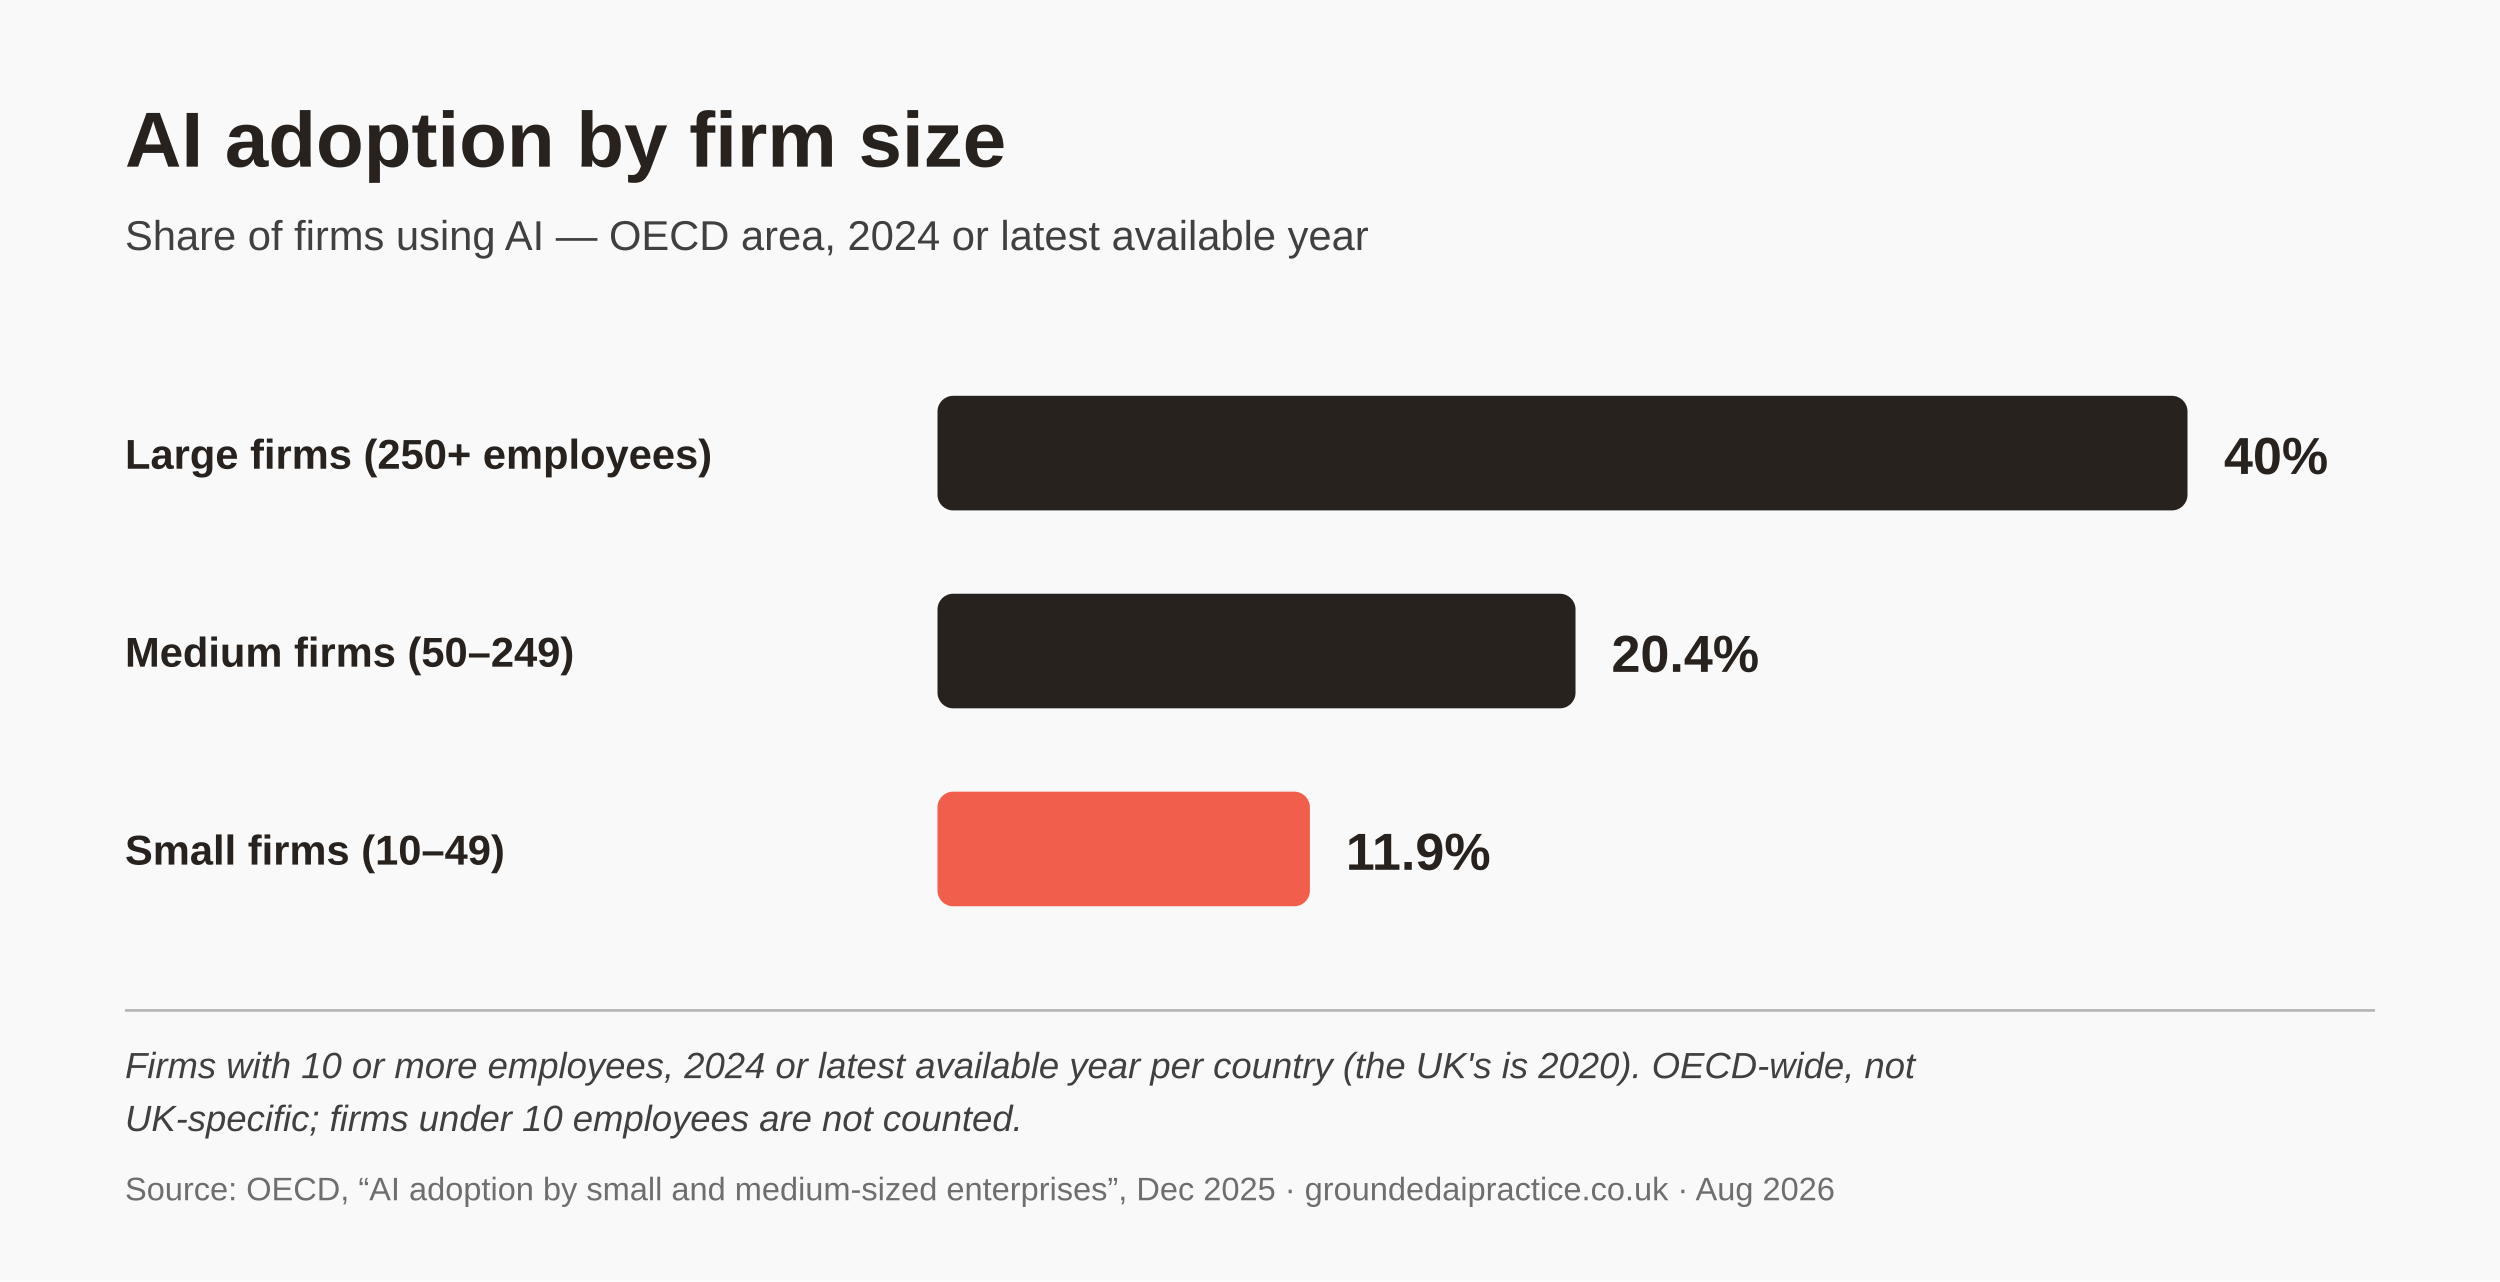
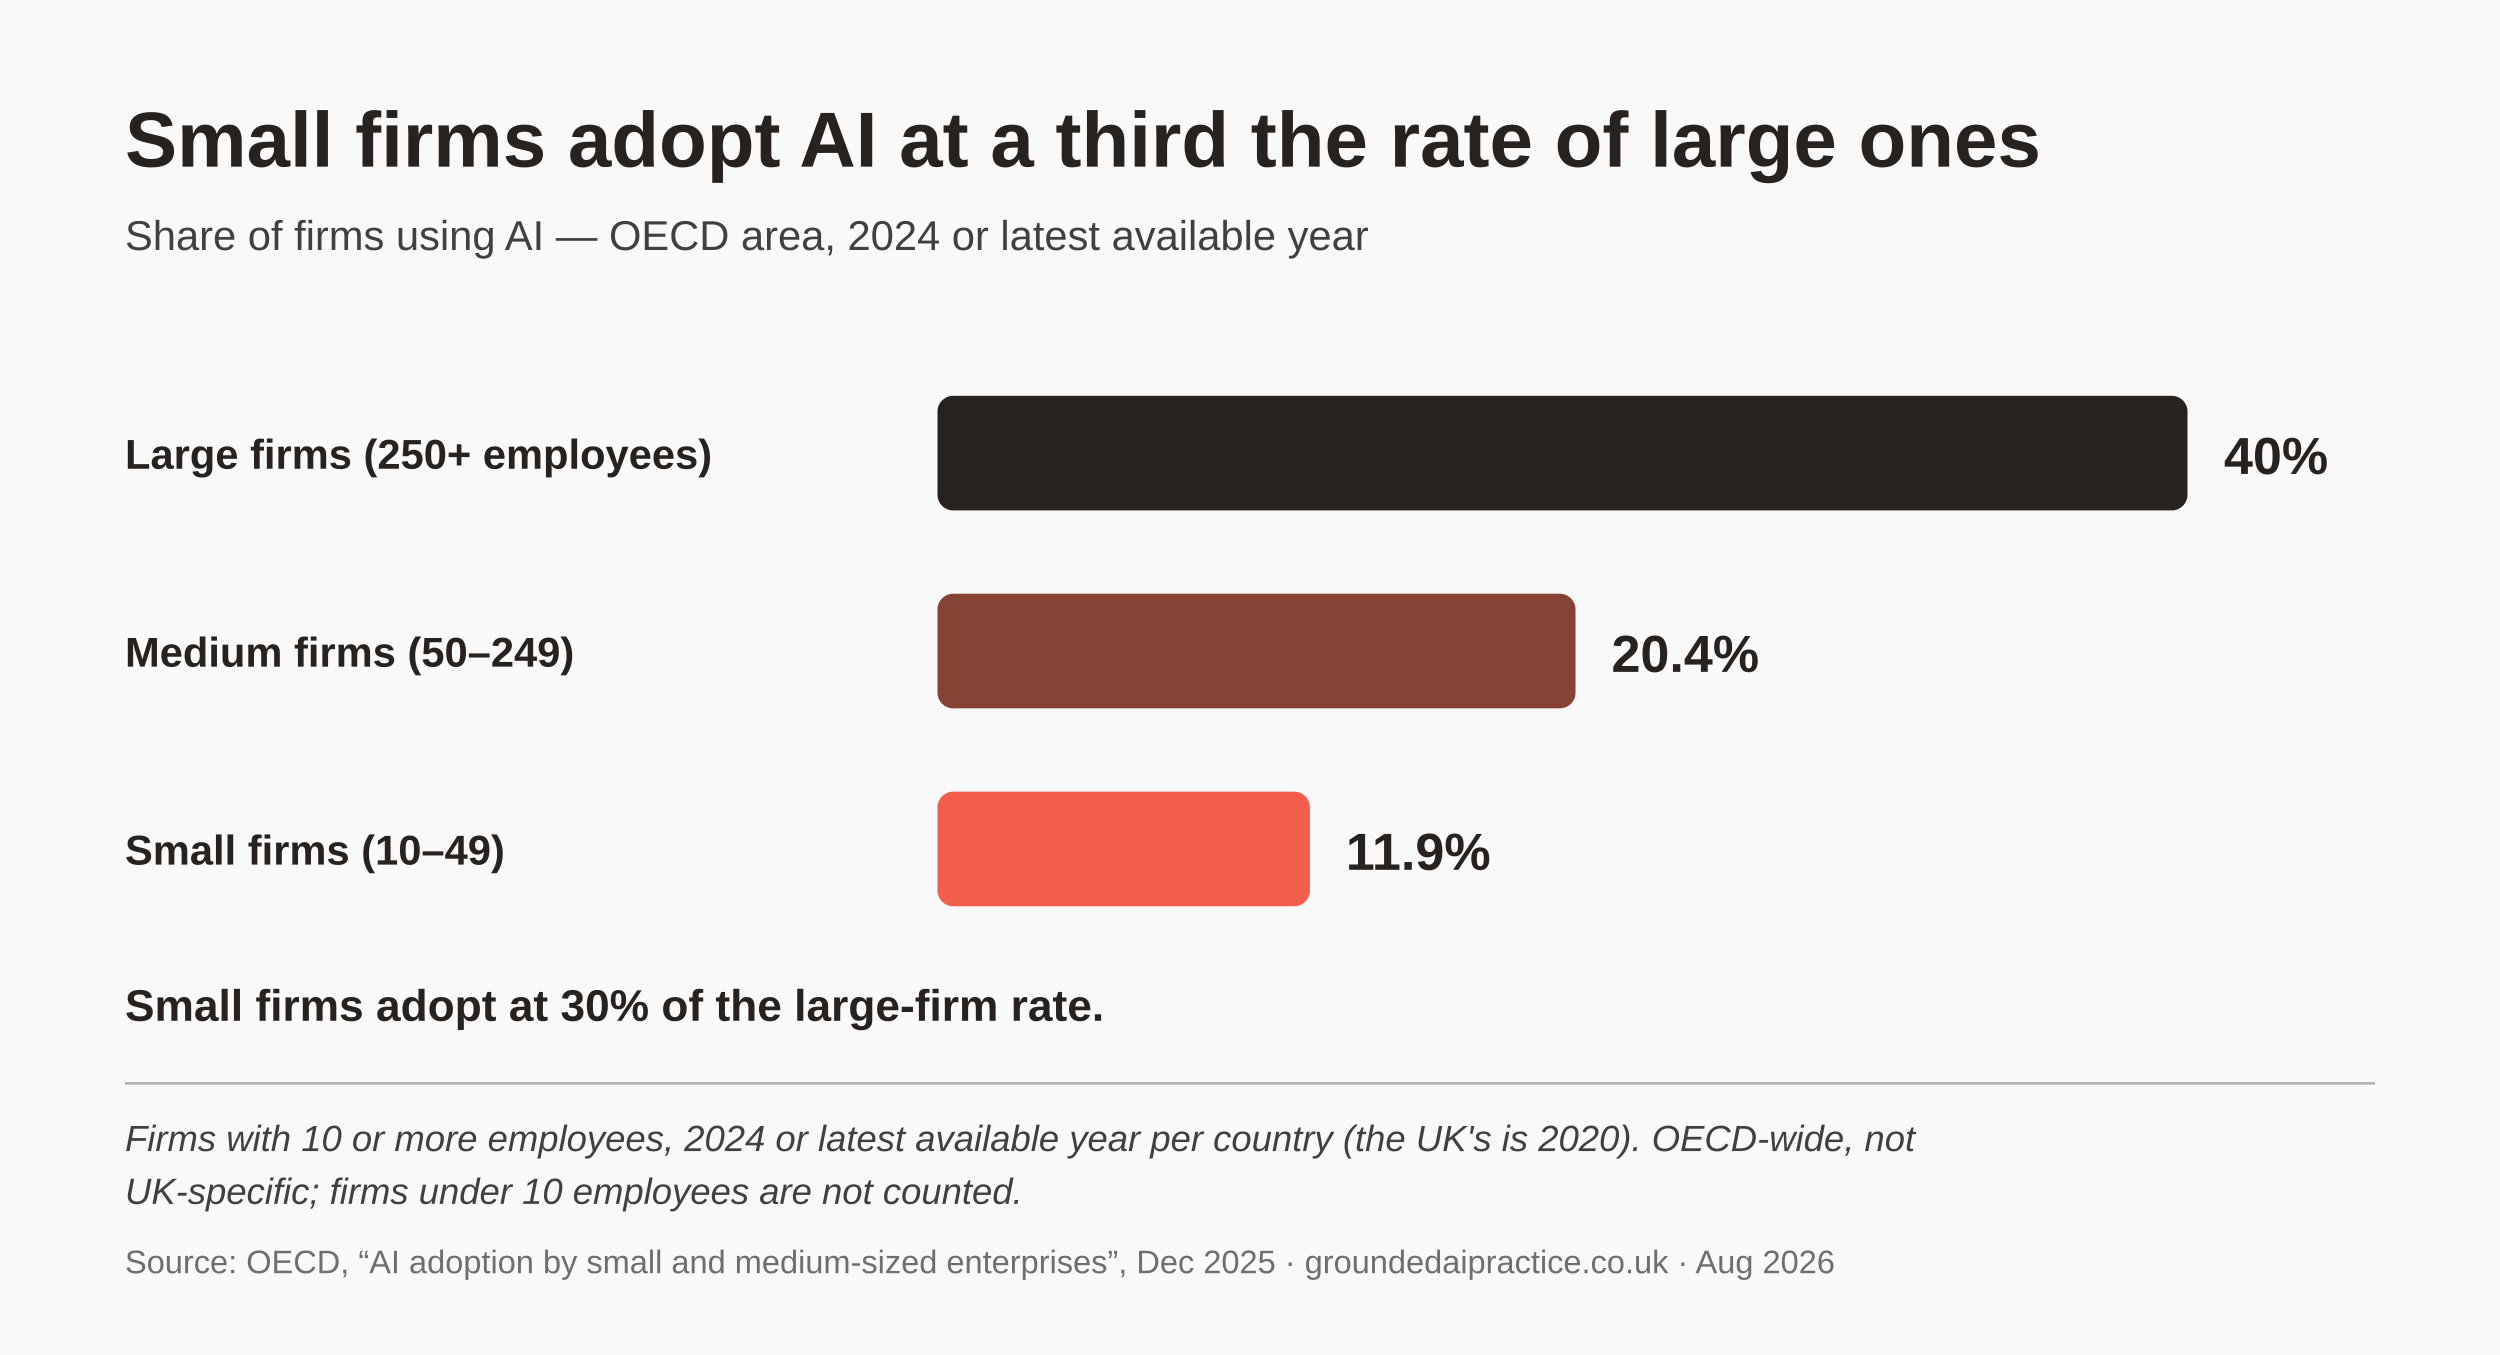
- <svg xmlns="http://www.w3.org/2000/svg" viewBox="0 0 960 492" width="960" height="492" role="img" aria-labelledby="t d">
-   <rect width="960" height="492" fill="#F9F9F9" />
-   <text x="48" y="64.0" font-family="'Public Sans', 'Segoe UI', -apple-system, Arial, sans-serif" font-size="30" font-weight="700" fill="#27221E" text-anchor="start">AI adoption by firm size</text>
+ <svg xmlns="http://www.w3.org/2000/svg" viewBox="0 0 960 520" width="960" height="520" role="img" aria-labelledby="t d">
+   <rect width="960" height="520" fill="#F9F9F9" />
+   <text x="48" y="64.0" font-family="'Public Sans', 'Segoe UI', -apple-system, Arial, sans-serif" font-size="30" font-weight="700" fill="#27221E" text-anchor="start">Small firms adopt AI at a third the rate of large ones</text>
  <text x="48" y="96.0" font-family="'Public Sans', 'Segoe UI', -apple-system, Arial, sans-serif" font-size="16" font-weight="400" fill="#404040" text-anchor="start">Share of firms using AI — OECD area, 2024 or latest available year</text>
  <text x="48" y="180.0" font-family="'Public Sans', 'Segoe UI', -apple-system, Arial, sans-serif" font-size="16" font-weight="600" fill="#27221E" text-anchor="start">Large firms (250+ employees)</text>
  <rect x="360" y="152" width="480" height="44" rx="6" fill="#27221E" />
  <text x="854.0" y="182.0" font-family="'Public Sans', 'Segoe UI', -apple-system, Arial, sans-serif" font-size="20" font-weight="700" fill="#27221E" text-anchor="start">40%</text>
  <text x="48" y="256.0" font-family="'Public Sans', 'Segoe UI', -apple-system, Arial, sans-serif" font-size="16" font-weight="600" fill="#27221E" text-anchor="start">Medium firms (50–249)</text>
-   <rect x="360" y="228" width="245" height="44" rx="6" fill="#27221E" />
+   <rect x="360" y="228" width="245" height="44" rx="6" fill="#864235" />
  <text x="618.8" y="258.0" font-family="'Public Sans', 'Segoe UI', -apple-system, Arial, sans-serif" font-size="20" font-weight="700" fill="#27221E" text-anchor="start">20.4%</text>
  <text x="48" y="332.0" font-family="'Public Sans', 'Segoe UI', -apple-system, Arial, sans-serif" font-size="16" font-weight="600" fill="#27221E" text-anchor="start">Small firms (10–49)</text>
  <rect x="360" y="304" width="143" height="44" rx="6" fill="#F15E4B" />
  <text x="516.8" y="334.0" font-family="'Public Sans', 'Segoe UI', -apple-system, Arial, sans-serif" font-size="20" font-weight="700" fill="#27221E" text-anchor="start">11.9%</text>
-   <line x1="48" y1="388" x2="912" y2="388" stroke="#6E6E6E" stroke-width="1" opacity="0.5" />
-   <text x="48" y="414.0" font-family="'Public Sans', 'Segoe UI', -apple-system, Arial, sans-serif" font-size="14" font-weight="400" fill="#404040" text-anchor="start" font-style="italic">Firms with 10 or more employees, 2024 or latest available year per country (the UK's is 2020). OECD-wide, not</text>
-   <text x="48" y="434.3" font-family="'Public Sans', 'Segoe UI', -apple-system, Arial, sans-serif" font-size="14" font-weight="400" fill="#404040" text-anchor="start" font-style="italic">UK-specific; firms under 10 employees are not counted.</text>
-   <text x="48" y="460.9" font-family="'Public Sans', 'Segoe UI', -apple-system, Arial, sans-serif" font-size="12.5" font-weight="400" fill="#6E6E6E" text-anchor="start">Source: OECD, “AI adoption by small and medium-sized enterprises”, Dec 2025 · groundedaipractice.co.uk · Aug 2026</text>
+   <text x="48" y="392.0" font-family="'Public Sans', 'Segoe UI', -apple-system, Arial, sans-serif" font-size="17" font-weight="600" fill="#27221E" text-anchor="start">Small firms adopt at 30% of the large-firm rate.</text>
+   <line x1="48" y1="416" x2="912" y2="416" stroke="#6E6E6E" stroke-width="1" opacity="0.5" />
+   <text x="48" y="442.0" font-family="'Public Sans', 'Segoe UI', -apple-system, Arial, sans-serif" font-size="14" font-weight="400" fill="#404040" text-anchor="start" font-style="italic">Firms with 10 or more employees, 2024 or latest available year per country (the UK's is 2020). OECD-wide, not</text>
+   <text x="48" y="462.3" font-family="'Public Sans', 'Segoe UI', -apple-system, Arial, sans-serif" font-size="14" font-weight="400" fill="#404040" text-anchor="start" font-style="italic">UK-specific; firms under 10 employees are not counted.</text>
+   <text x="48" y="488.9" font-family="'Public Sans', 'Segoe UI', -apple-system, Arial, sans-serif" font-size="12.5" font-weight="400" fill="#6E6E6E" text-anchor="start">Source: OECD, “AI adoption by small and medium-sized enterprises”, Dec 2025 · groundedaipractice.co.uk · Aug 2026</text>
</svg>
